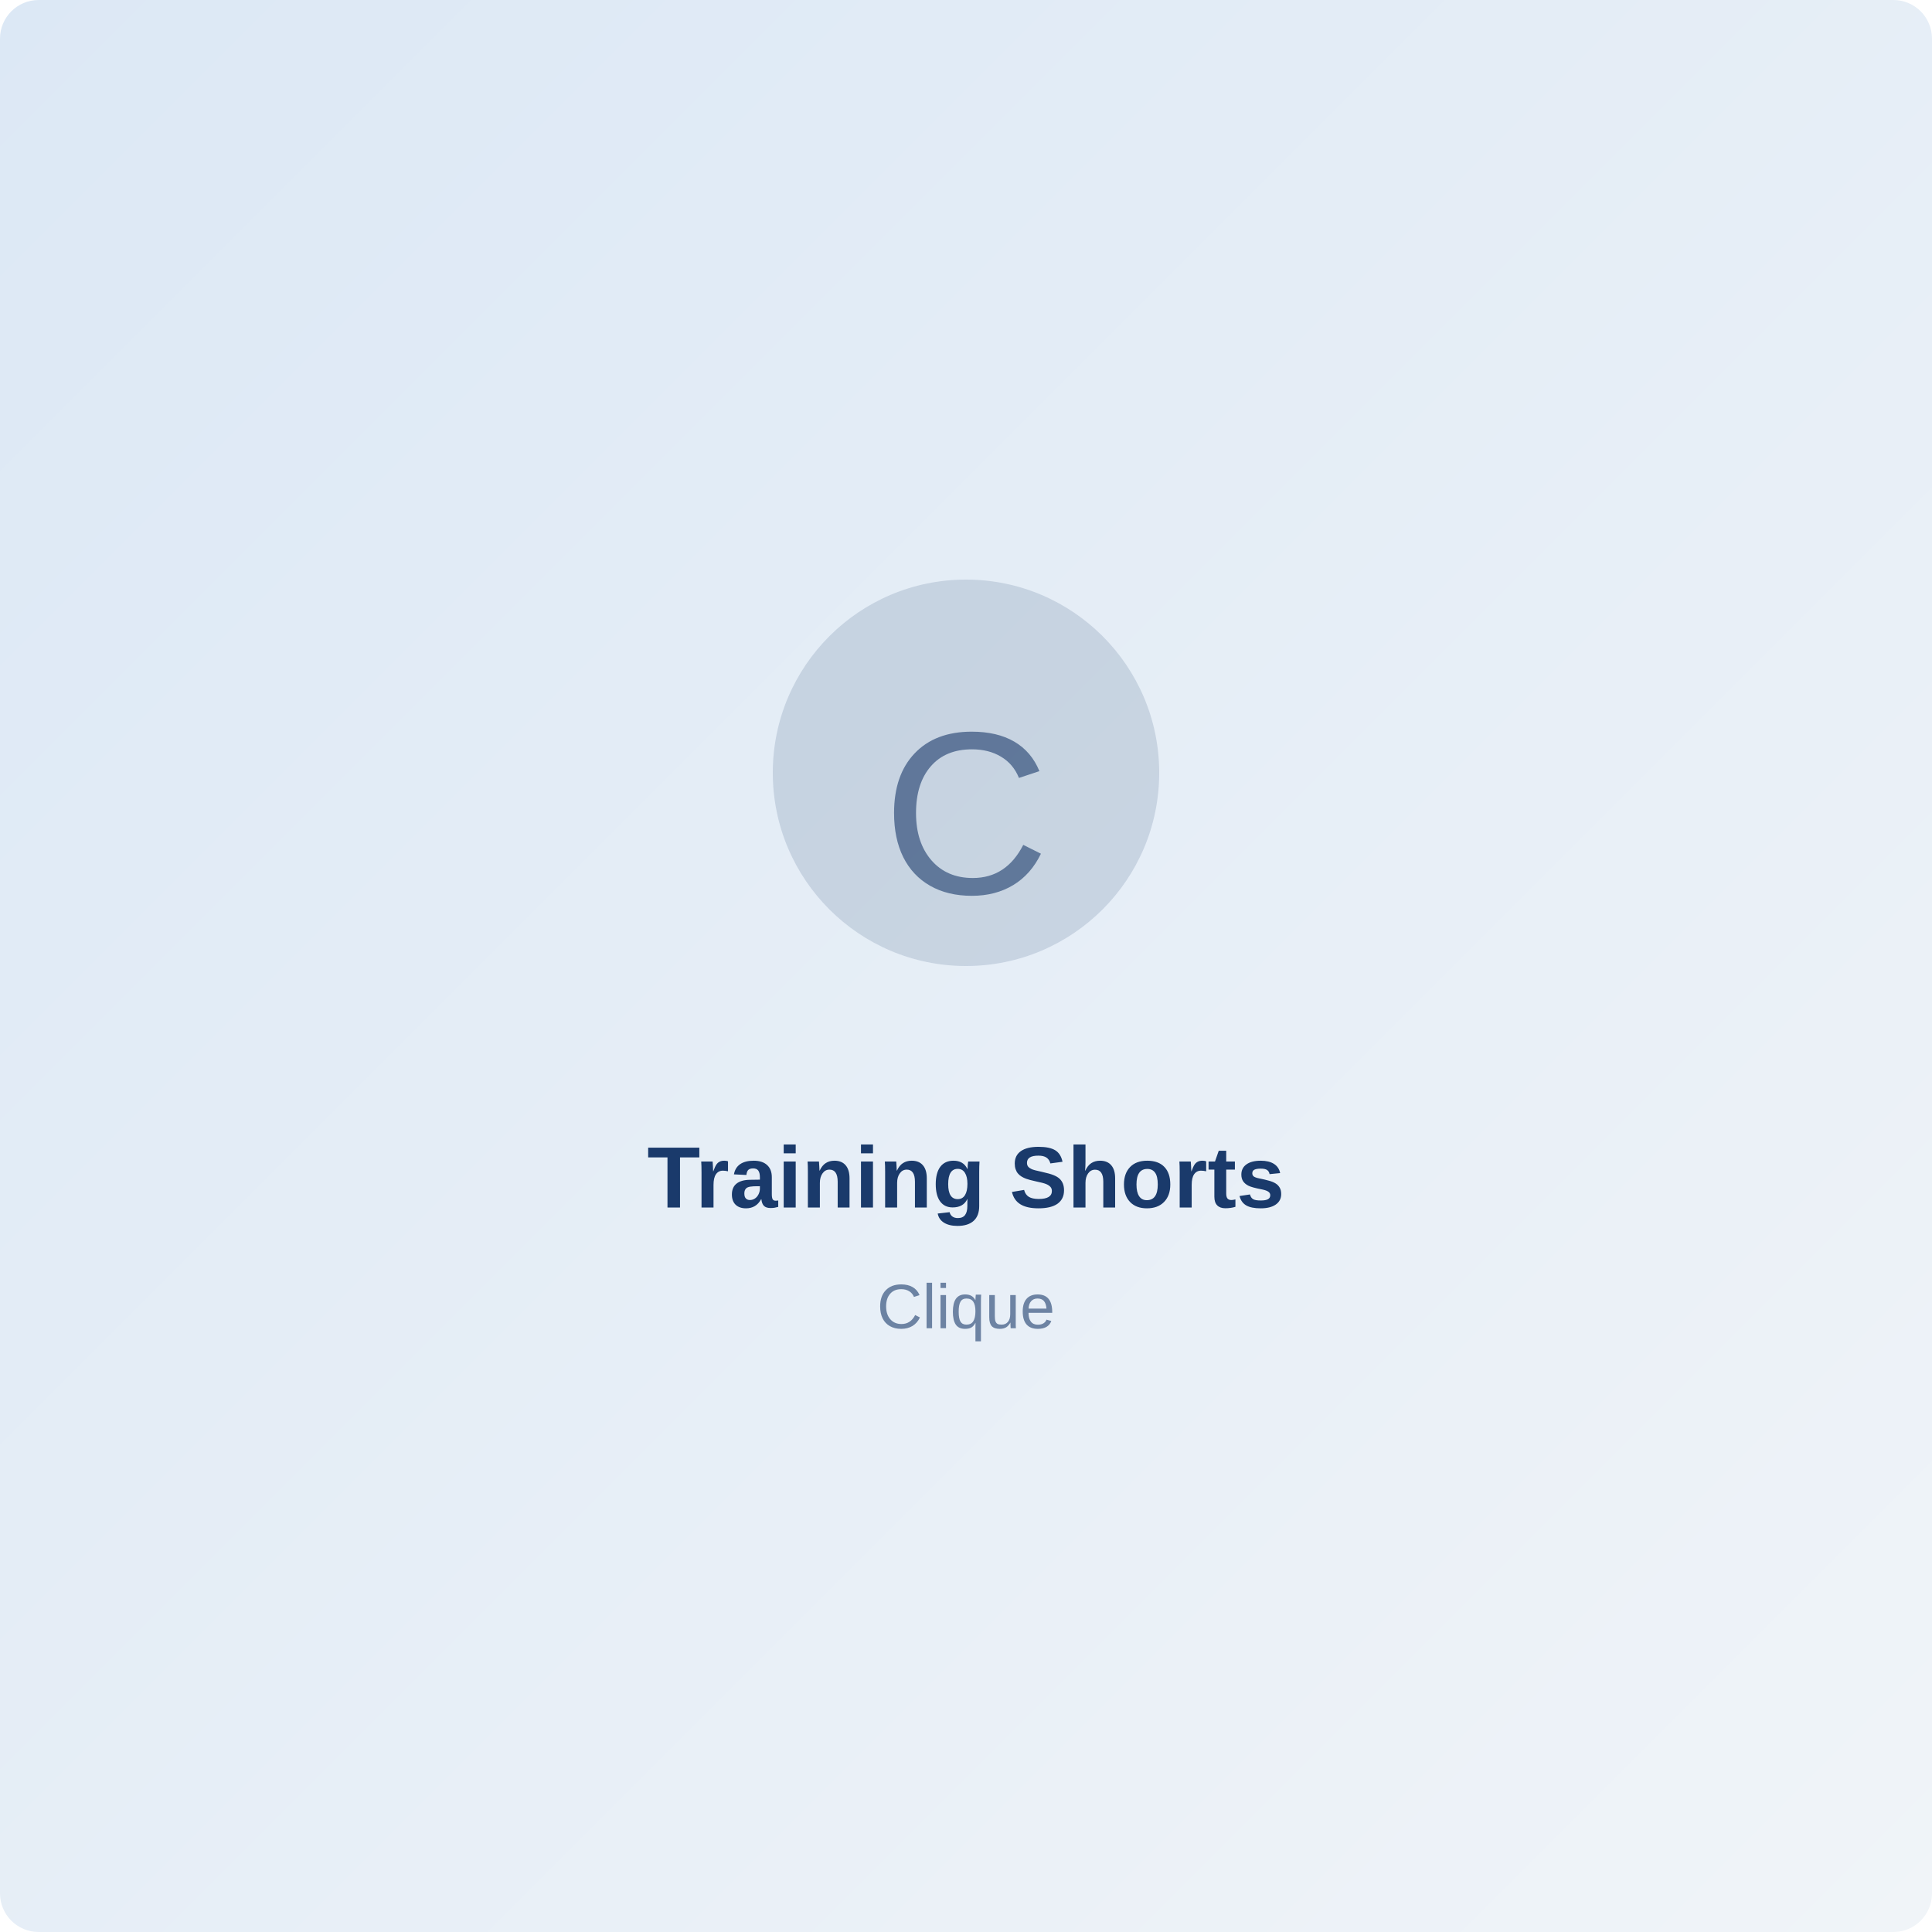
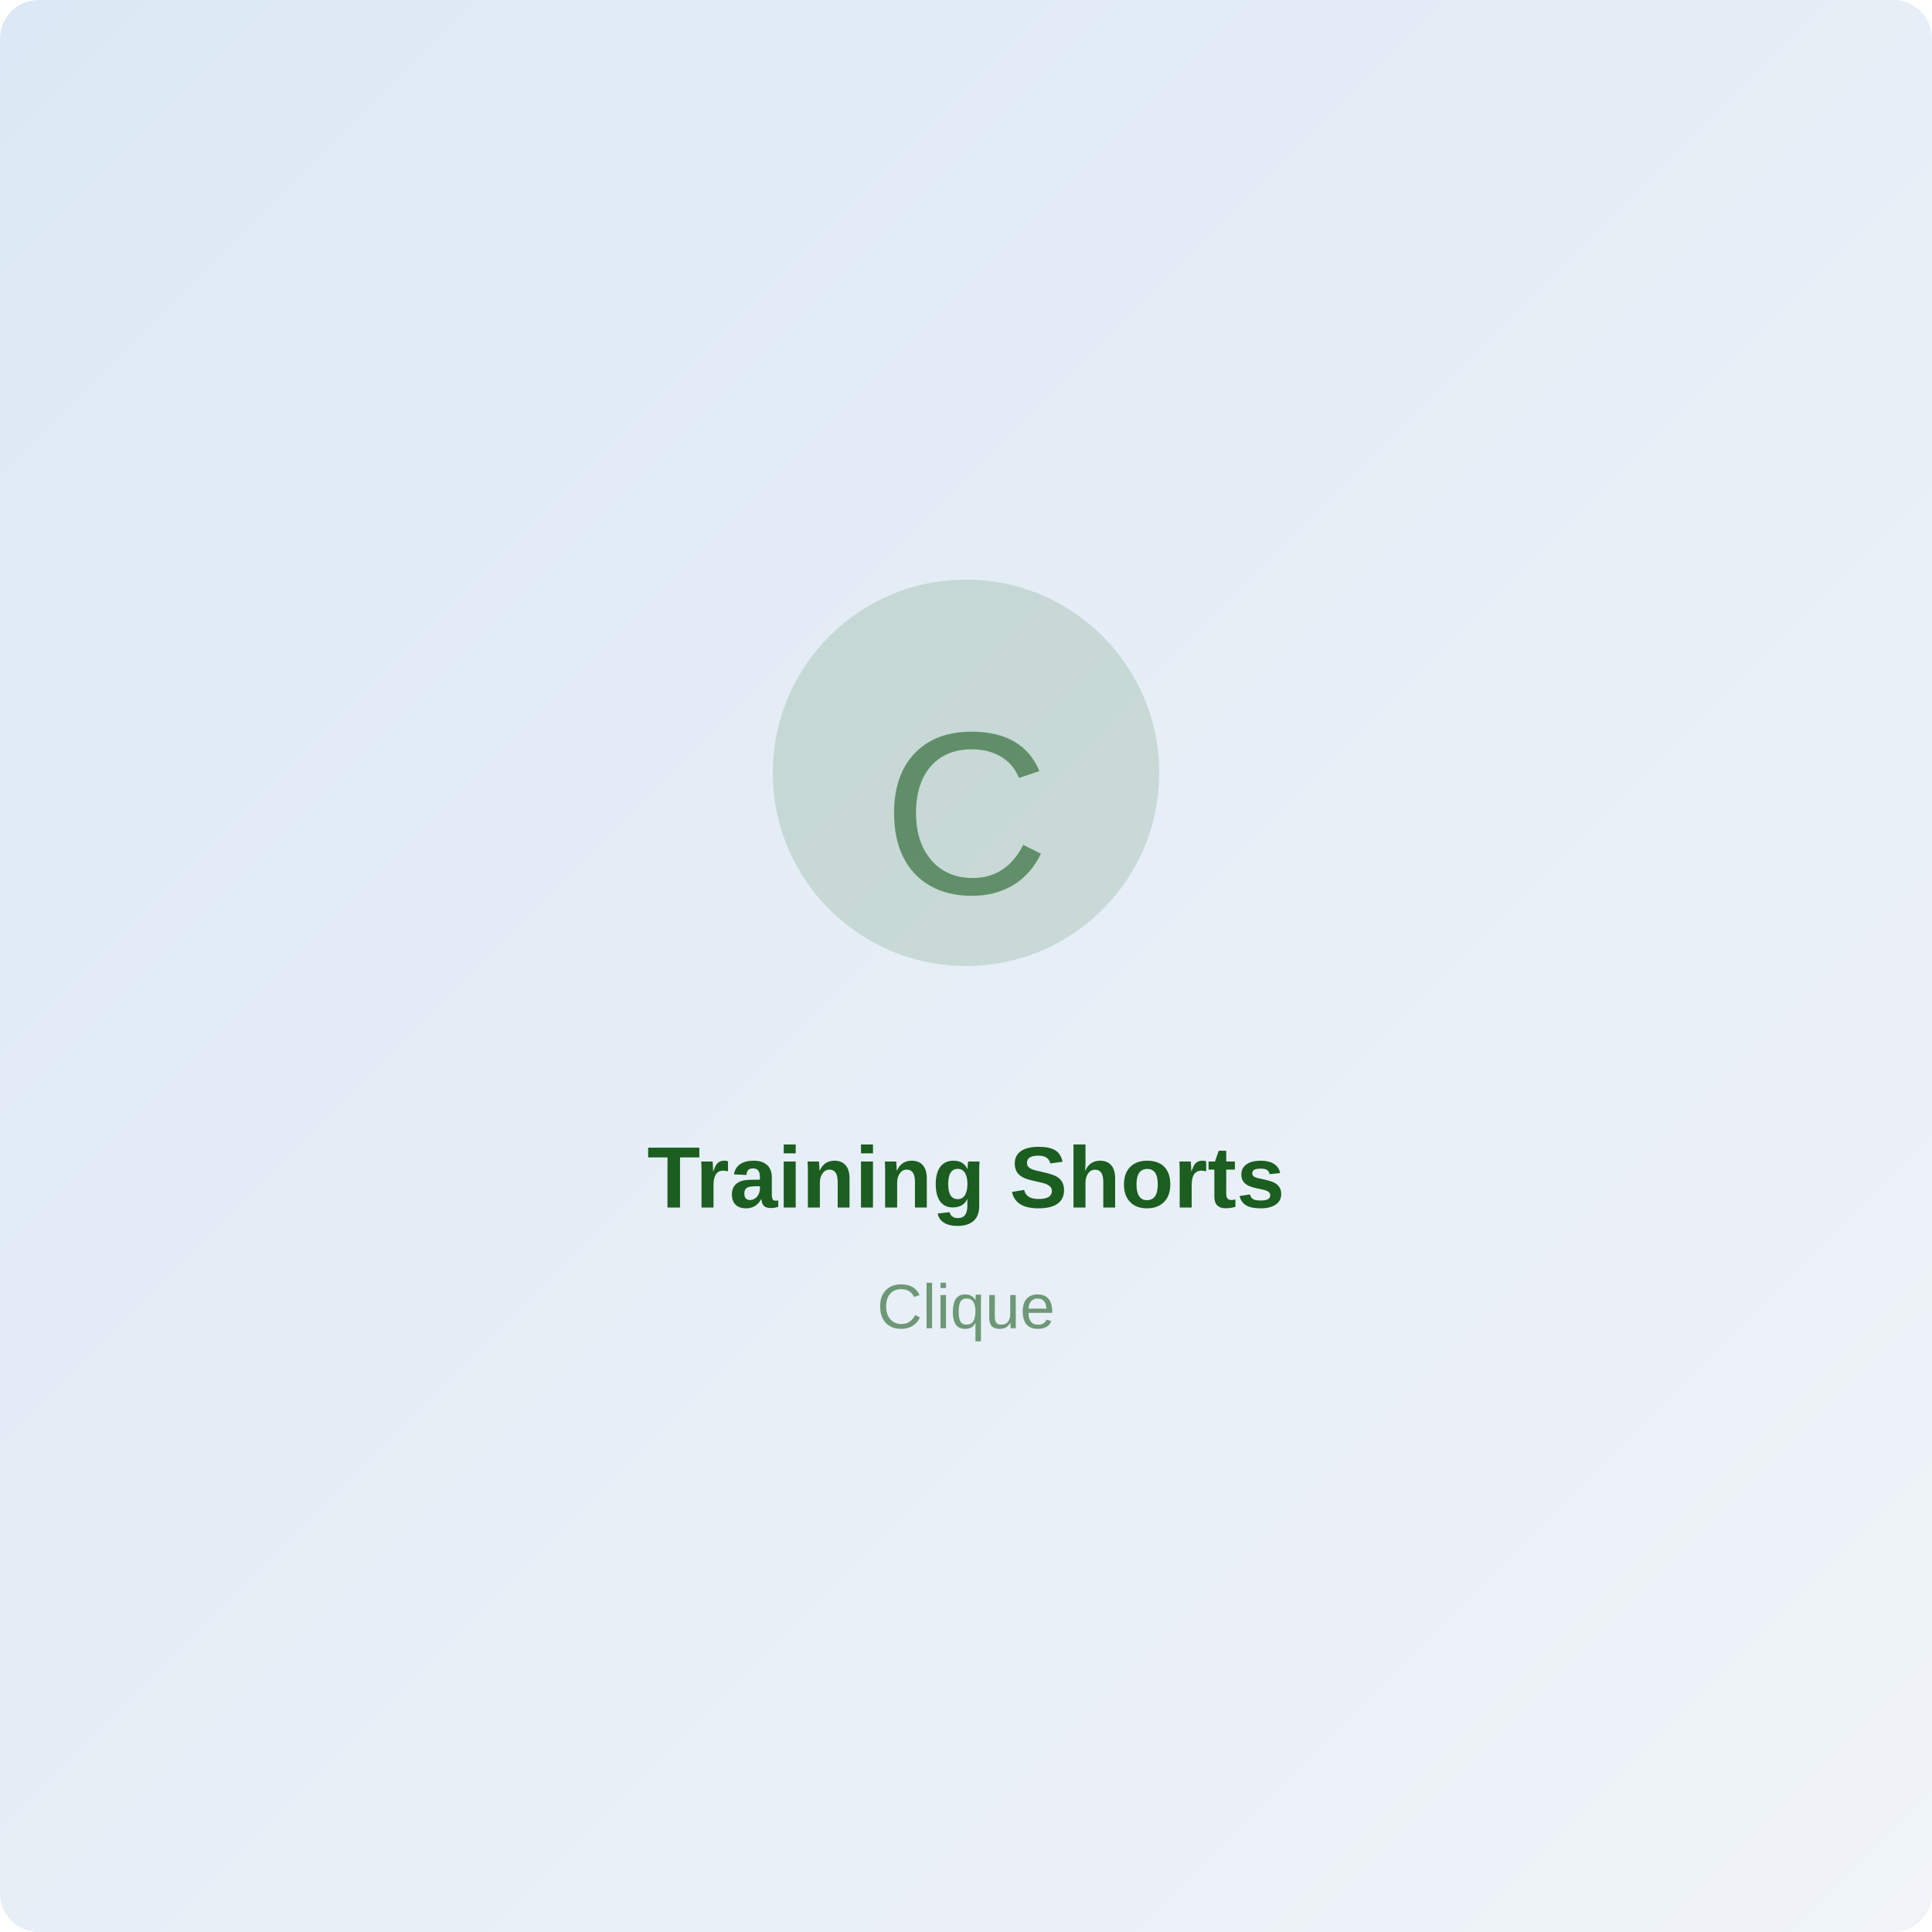
<svg xmlns="http://www.w3.org/2000/svg" width="400" height="400" viewBox="0 0 400 400">
  <defs>
    <linearGradient id="bg" x1="0%" y1="0%" x2="100%" y2="100%">
      <stop offset="0%" style="stop-color:#dce8f5;stop-opacity:1" />
      <stop offset="100%" style="stop-color:#f0f4f8;stop-opacity:1" />
    </linearGradient>
  </defs>
  <rect width="400" height="400" fill="url(#bg)" rx="8" />
-   <rect x="160" y="120" width="80" height="80" rx="40" fill="#1a3a6b" opacity="0.15" />
-   <text x="200" y="185" font-family="Arial, sans-serif" font-size="48" text-anchor="middle" fill="#1a3a6b" opacity="0.6">C</text>
-   <text x="200" y="250" font-family="Arial, sans-serif" font-size="18" font-weight="bold" text-anchor="middle" fill="#1a3a6b">Training Shorts</text>
-   <text x="200" y="275" font-family="Arial, sans-serif" font-size="13" text-anchor="middle" fill="#1a3a6b" opacity="0.6">Clique</text>
+   <rect x="160" y="120" width="80" height="80" rx="40" fill="#1b5e20" opacity="0.15" />
+   <text x="200" y="185" font-family="Arial, sans-serif" font-size="48" text-anchor="middle" fill="#1b5e20" opacity="0.6">C</text>
+   <text x="200" y="250" font-family="Arial, sans-serif" font-size="18" font-weight="bold" text-anchor="middle" fill="#1b5e20">Training Shorts</text>
+   <text x="200" y="275" font-family="Arial, sans-serif" font-size="13" text-anchor="middle" fill="#1b5e20" opacity="0.6">Clique</text>
</svg>
